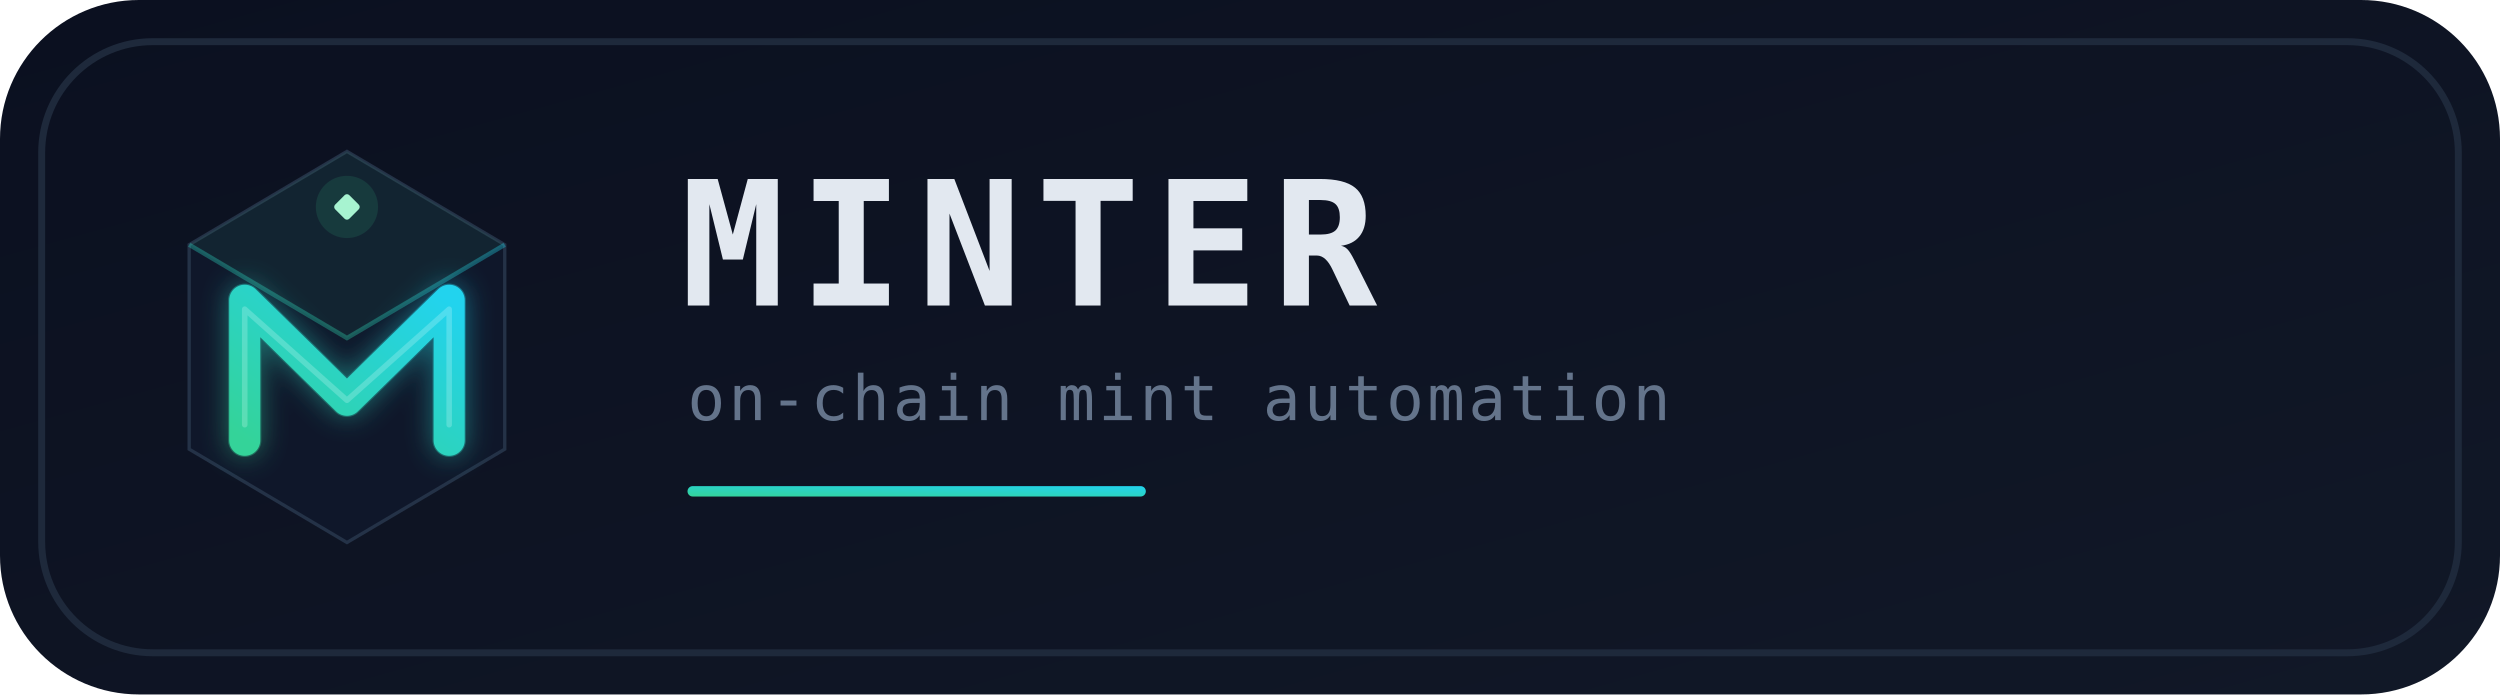
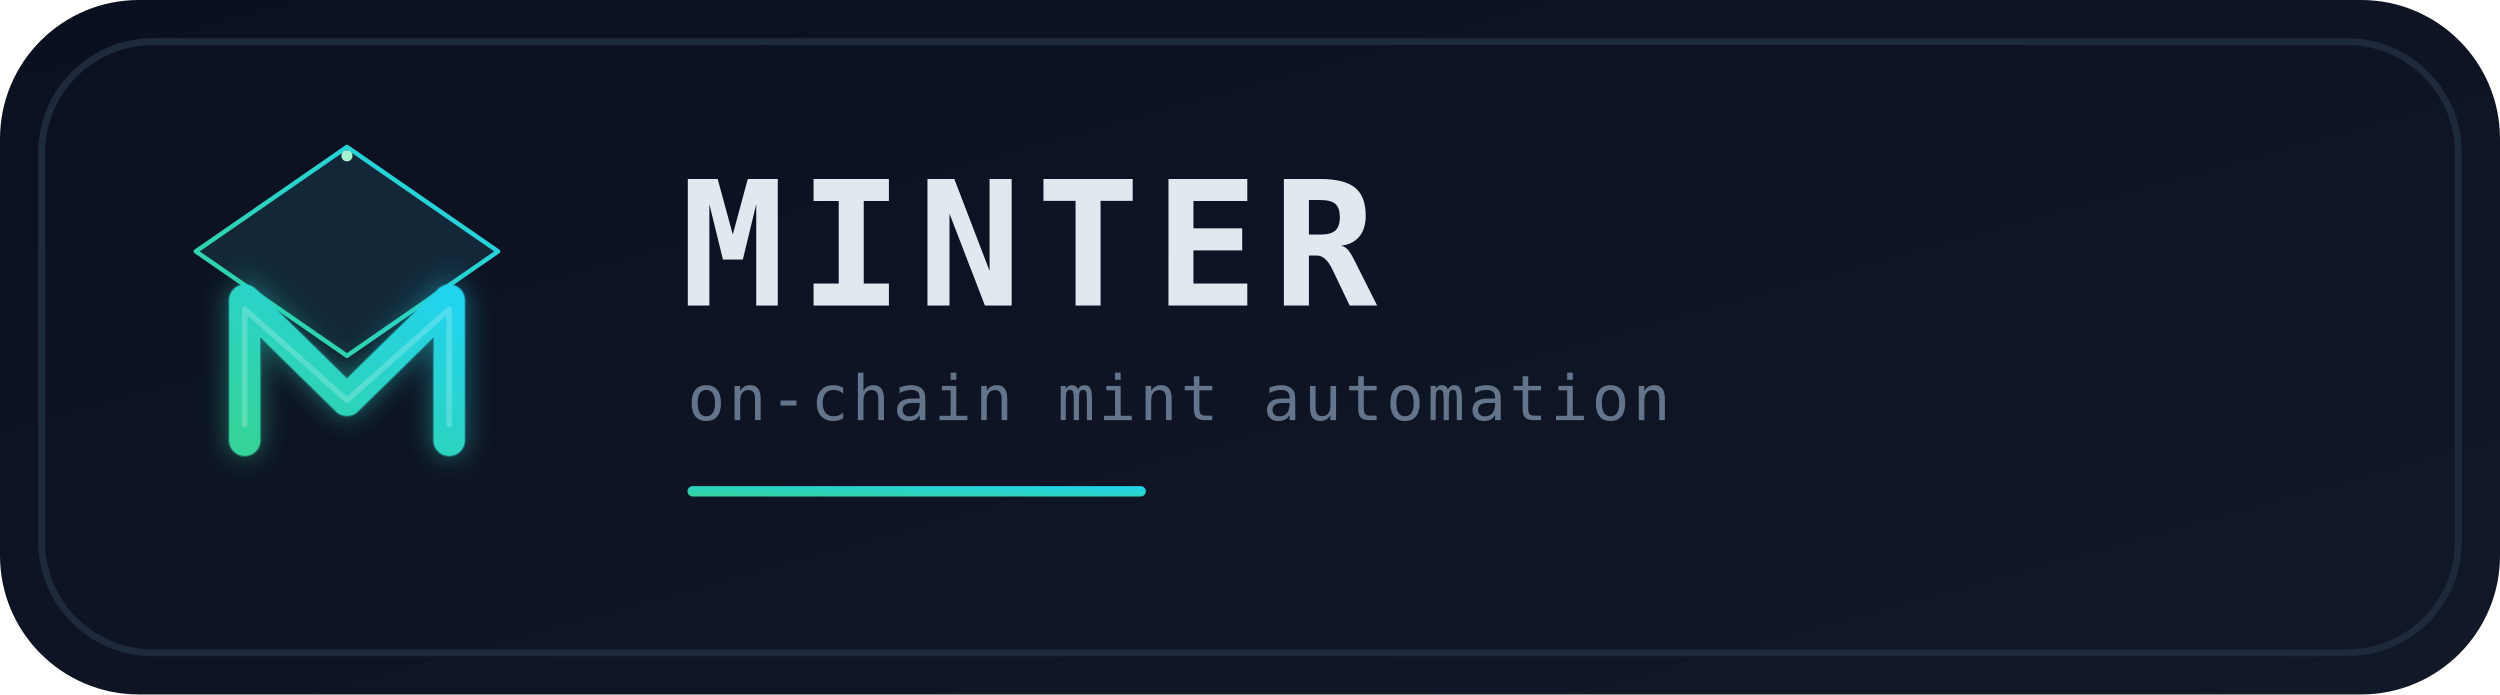
<svg xmlns="http://www.w3.org/2000/svg" viewBox="0 0 720 200" role="img" aria-labelledby="title desc">
  <defs>
    <linearGradient id="bg" x1="0" y1="0" x2="1" y2="1">
      <stop offset="0" stop-color="#0B1020" />
      <stop offset="1" stop-color="#111827" />
    </linearGradient>
    <linearGradient id="mint" x1="0" y1="1" x2="1" y2="0">
      <stop offset="0" stop-color="#34D399" />
      <stop offset="1" stop-color="#22D3EE" />
    </linearGradient>
    <filter id="glow" x="-30%" y="-30%" width="160%" height="160%">
      <feGaussianBlur stdDeviation="12" result="blur" />
      <feMerge>
        <feMergeNode in="blur" />
        <feMergeNode in="SourceGraphic" />
      </feMerge>
    </filter>
  </defs>
  <rect width="720" height="200" rx="40" fill="url(#bg)" />
  <rect x="12" y="12" width="696" height="176" rx="32" fill="none" stroke="#1E293B" stroke-width="2" />
  <g transform="translate(18 18) scale(0.32)">
-     <path d="M256 80 398 164 398 348 256 432 114 348 114 164Z" fill="#0F172A" stroke="#243247" stroke-width="3" />
-     <path d="M256 80 398 164 256 248 114 164Z" fill="#3DDC97" opacity="0.07" />
-     <path d="M114 164 256 248 398 164" fill="none" stroke="url(#mint)" stroke-width="4" opacity="0.35" />
+     <path d="M256 76 392 170 256 264 120 170Z" fill="#0F172A" stroke="url(#mint)" stroke-width="4" stroke-linejoin="round" />
+     <path d="M256 76 392 170 256 264 120 170Z" fill="url(#mint)" opacity="0.09" />
+     <path d="M256 76V264" fill="none" stroke="url(#mint)" stroke-width="3" opacity="0.22" />
    <g filter="url(#glow)" opacity="0.45">
      <path d="M164 340V214L256 304 348 214V340" fill="none" stroke="url(#mint)" stroke-width="30" stroke-linecap="round" stroke-linejoin="round" />
    </g>
    <path d="M164 340V214L256 304 348 214V340" fill="none" stroke="url(#mint)" stroke-width="28" stroke-linecap="round" stroke-linejoin="round" />
    <path d="M164 326V222L256 304 348 222V326" fill="none" stroke="#ECFEFF" stroke-width="5" stroke-linecap="round" stroke-linejoin="round" opacity="0.22" />
-     <circle cx="256" cy="130" r="28" fill="#3DDC97" opacity="0.12" />
-     <rect x="247" y="121" width="18" height="18" rx="3" transform="rotate(45 256 130)" fill="#A7F3D0" />
+     <circle cx="256" cy="84" r="5" fill="#A7F3D0" />
  </g>
  <text x="196" y="88" fill="#E2E8F0" font-family="ui-monospace, SFMono-Regular, Menlo, Consolas, monospace" font-size="50" font-weight="700" letter-spacing="4">MINTER</text>
  <text x="198" y="121" fill="#64748B" font-family="ui-monospace, SFMono-Regular, Menlo, Consolas, monospace" font-size="18" letter-spacing="1">on-chain mint automation</text>
  <rect x="198" y="140" width="132" height="3" rx="1.5" fill="url(#mint)" />
</svg>
